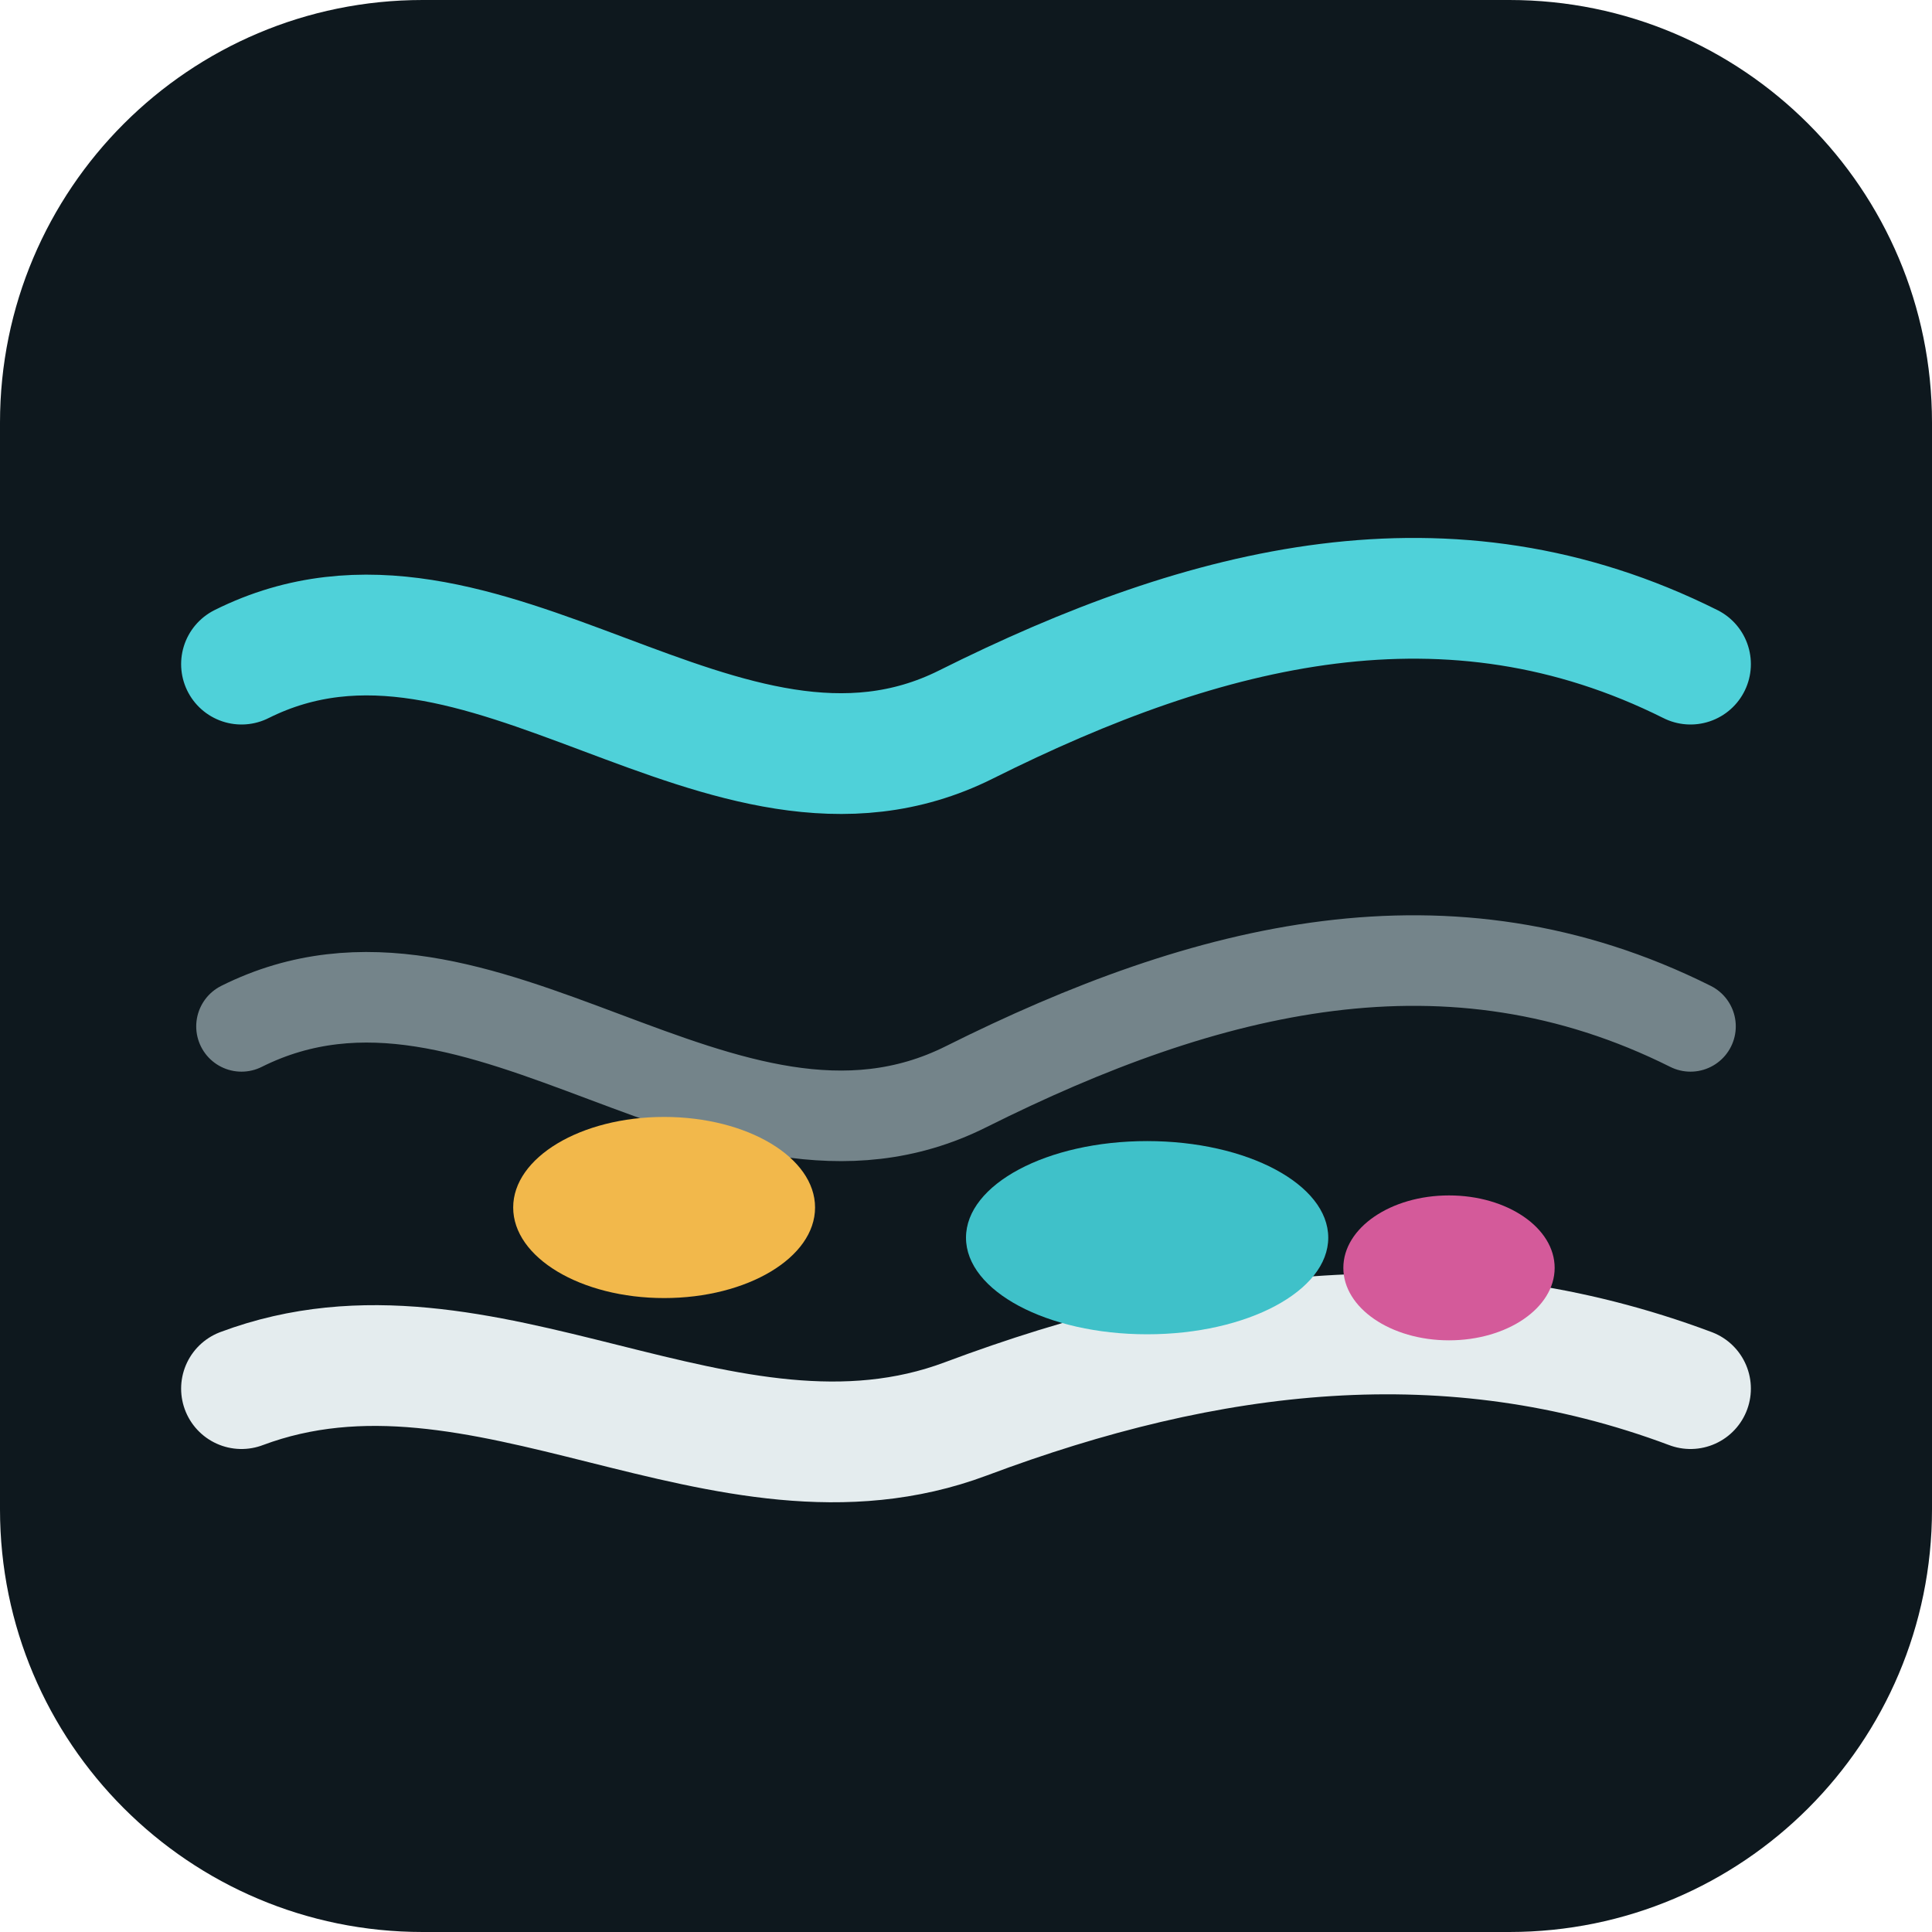
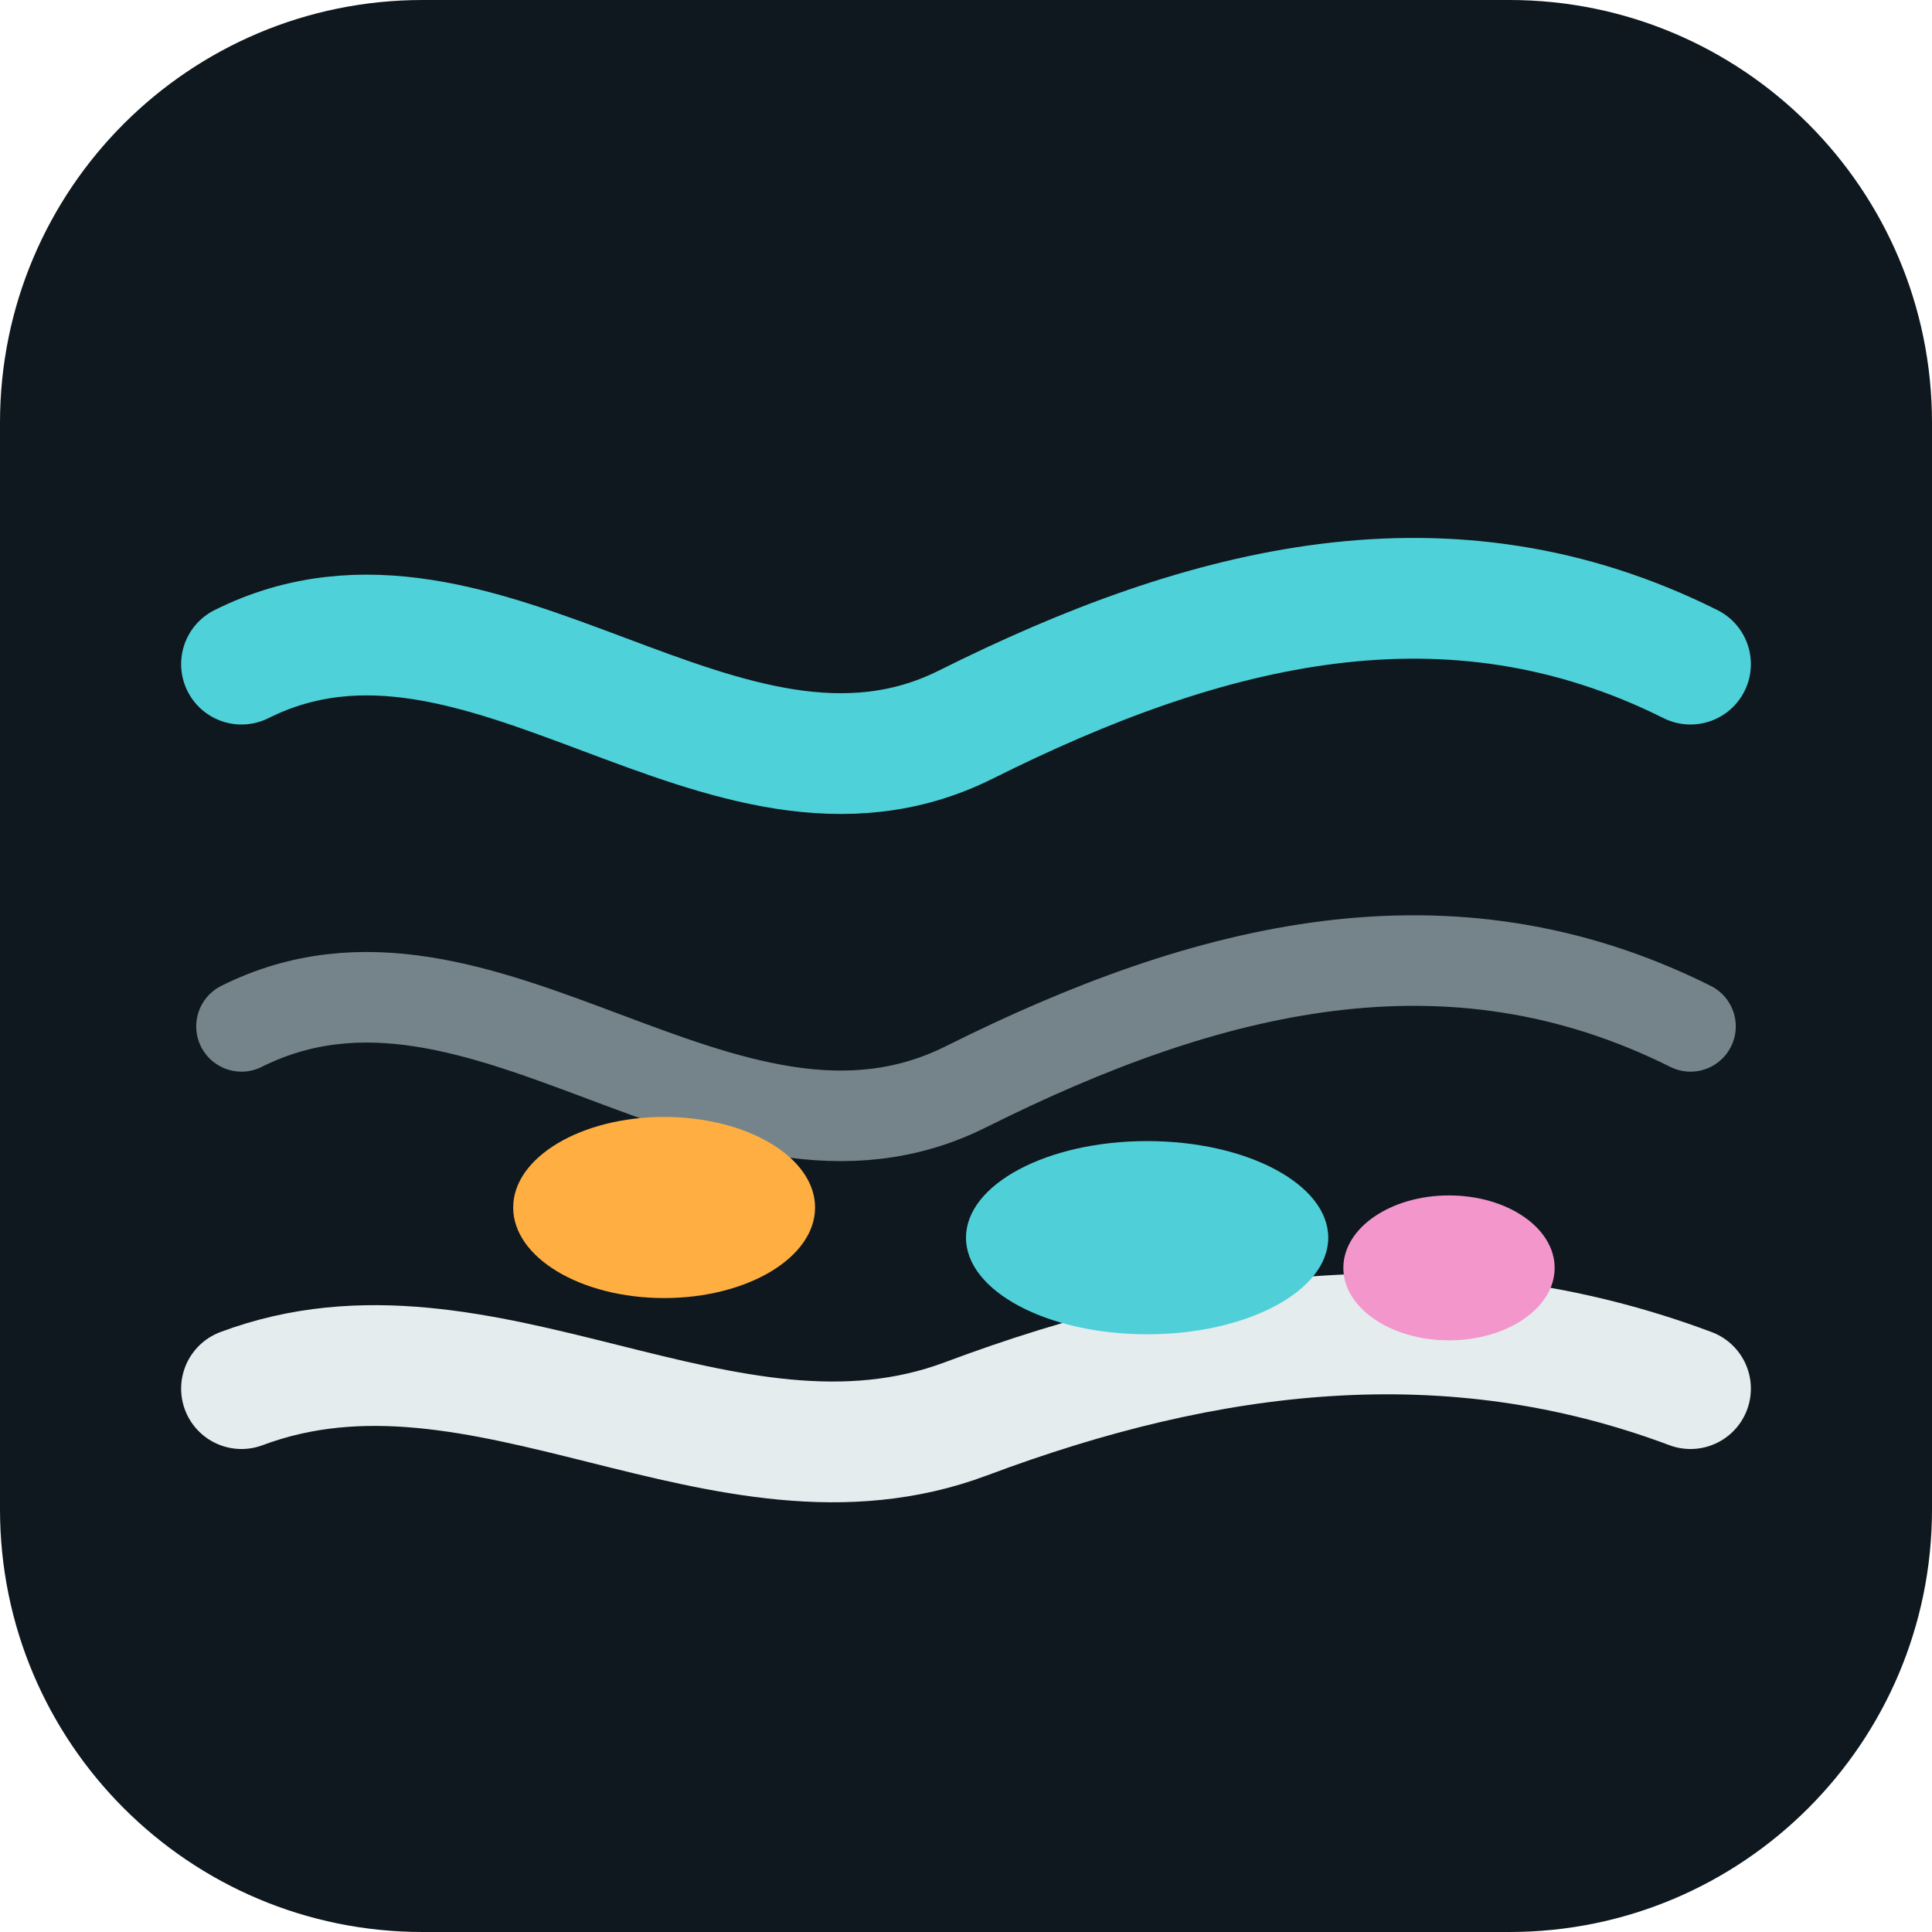
<svg xmlns="http://www.w3.org/2000/svg" viewBox="0 0 64 64">
  <rect width="64" height="64" rx="14" fill="#0E181E" />
  <path d="M8 22c8-4 16 6 24 2s16-6 24-2" fill="none" stroke="#4FD1D9" stroke-width="4" stroke-linecap="round" />
  <path d="M8 34c8-4 16 6 24 2s16-6 24-2" fill="none" stroke="#9FB2B8" stroke-width="3" stroke-linecap="round" opacity=".7" />
  <path d="M8 46c8-3 16 4 24 1s16-4 24-1" fill="none" stroke="#E4ECEE" stroke-width="4" stroke-linecap="round" />
-   <ellipse cx="22" cy="40" rx="5" ry="3" fill="#F2B84B" />
-   <ellipse cx="38" cy="41" rx="6" ry="3.2" fill="#3FC1C9" />
-   <ellipse cx="48" cy="42" rx="3.5" ry="2.4" fill="#D45A9A" />
+   <ellipse cx="22" cy="40" rx="5" ry="3" fill="#FFAE42" />
+   <ellipse cx="38" cy="41" rx="6" ry="3.2" fill="#4FD0D8" />
+   <ellipse cx="48" cy="42" rx="3.5" ry="2.4" fill="#F296CC" />
</svg>
